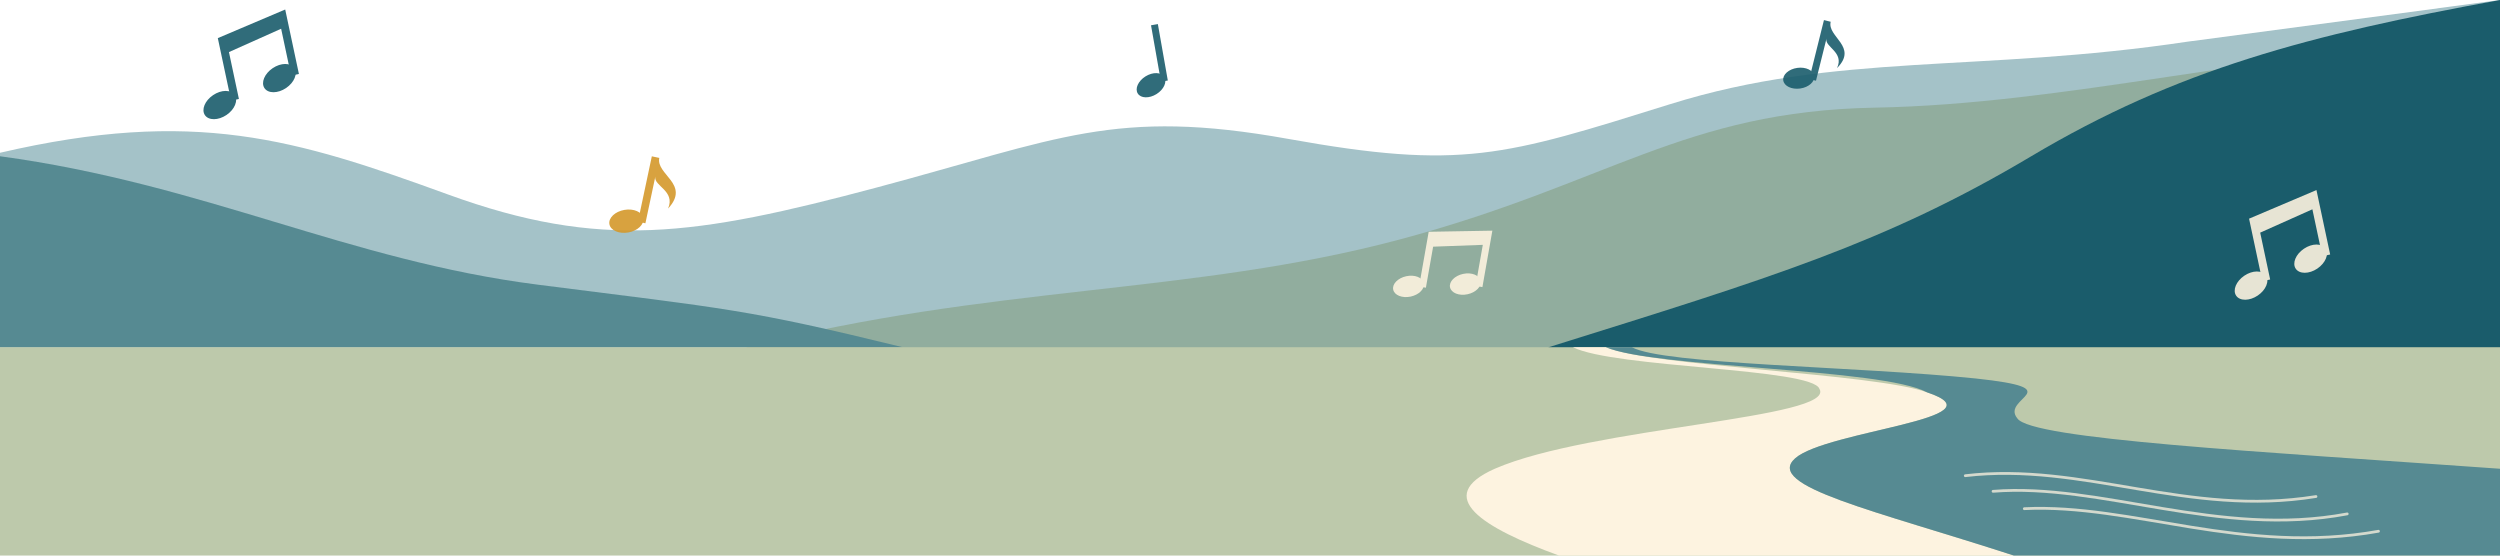
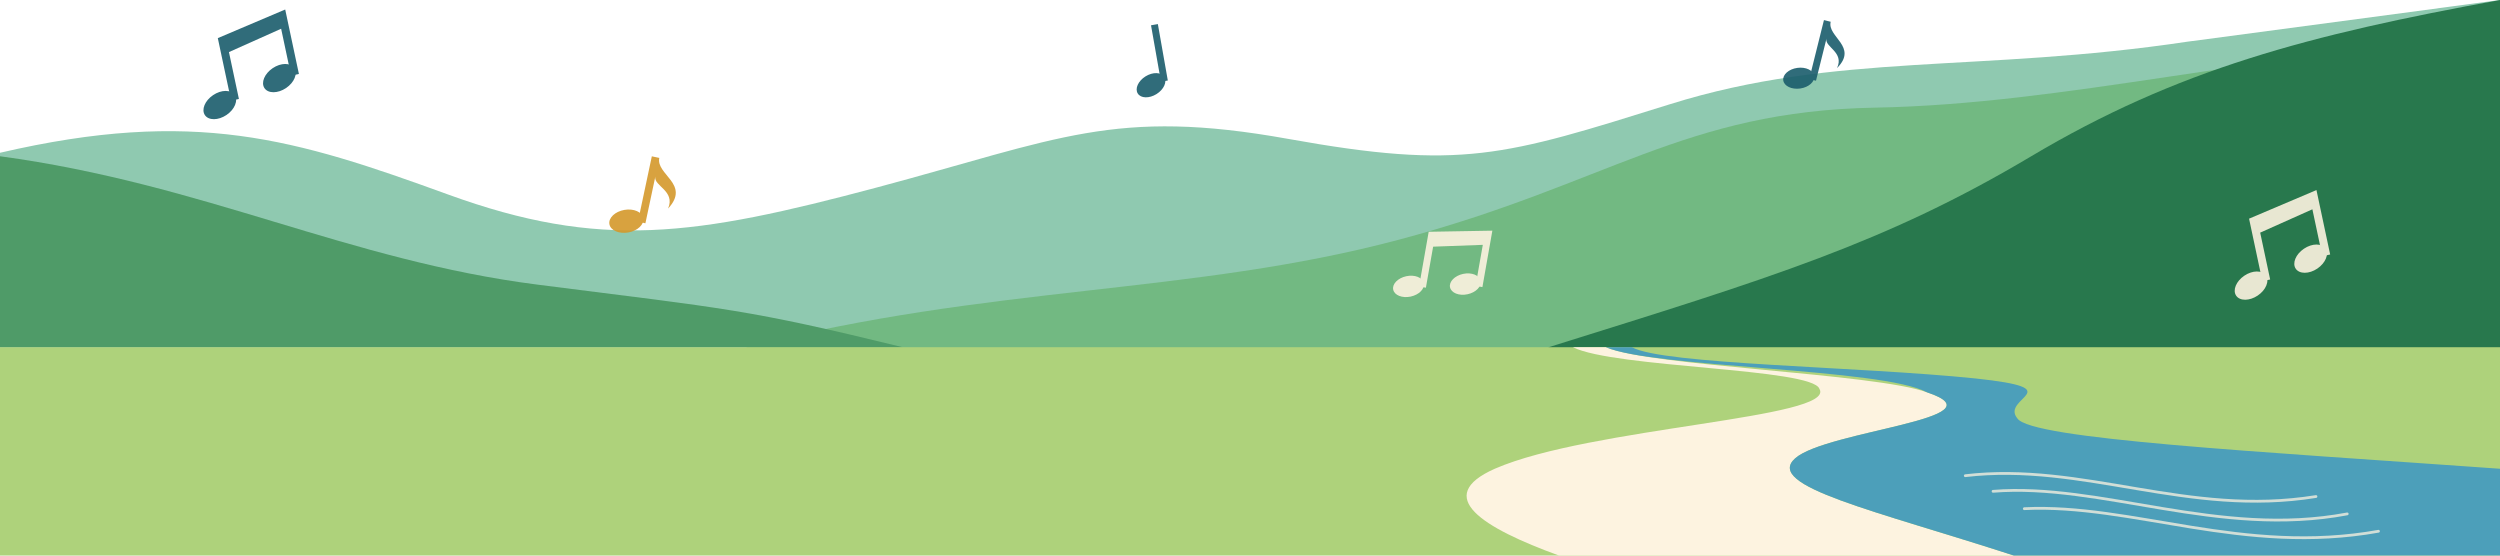
<svg xmlns="http://www.w3.org/2000/svg" viewBox="0 0 1440 320" fill="none">
  <defs>
    <g id="quarter" fill="currentColor">
      <ellipse cx="10" cy="39" rx="9" ry="6" transform="rotate(-22 10 39)" />
      <path d="M16 5h4v33h-4z" />
    </g>
    <g id="eighth" fill="currentColor">
      <ellipse cx="10" cy="39" rx="9" ry="6" transform="rotate(-22 10 39)" />
      <path d="M16 3h4v35h-4zM20 3c0 9 19 10 10 25 2-10-10-10-10-15z" />
    </g>
    <g id="paired" fill="currentColor">
      <ellipse cx="10" cy="40" rx="9" ry="6" transform="rotate(-22 10 40)" />
      <ellipse cx="42" cy="33" rx="9" ry="6" transform="rotate(-22 42 33)" />
      <path d="M16 7 52 0v33h-4V9L20 15v24h-4z" />
    </g>
  </defs>
-   <path fill="#a4c2c8" d="M0 88C112 62 170 80 258 112S400 136 505 108 642 62 742 80 866 90 962 60 1140 42 1260 24L1440 0V224H0Z" />
-   <path fill="#91ad9e" d="M430 200C570 164 686 170 806 138S970 64 1080 62 1300 30 1440 22V224H430Z" />
-   <path fill="#568a92" d="M0 90C118 106 200 150 310 164S430 178 520 200H0Z" />
-   <path fill="#1a5c6b" d="M892 200C1020 160 1086 140 1170 90S1330 20 1440 0V224H892Z" />
-   <path fill="#bdc9ab" d="M0 200H1440V320H0Z" />
+   <path fill="#8fc9b0" d="M0 88C112 62 170 80 258 112S400 136 505 108 642 62 742 80 866 90 962 60 1140 42 1260 24L1440 0V224H0Z" />
+   <path fill="#72b982" d="M430 200C570 164 686 170 806 138S970 64 1080 62 1300 30 1440 22V224H430Z" />
+   <path fill="#4f9b68" d="M0 90C118 106 200 150 310 164S430 178 520 200H0Z" />
+   <path fill="#28784d" d="M892 200C1020 160 1086 140 1170 90S1330 20 1440 0V224H892Z" />
+   <path fill="#aed27b" d="M0 200H1440V320H0Z" />
  <path fill="#fdf3e0" d="M906 200C930 212 1044 212 1048 224 1058 241 916 246 861 270 825 286 854 304 898 320H1160C1080 294 1016 280 1034 264 1052 248 1155 241 1110 226 1080 215 950 211 925 200Z" />
-   <path fill="#568a92" d="M925 200C953 212 1084 212 1110 226 1155 241 1052 248 1034 264 1016 280 1080 294 1160 320H1440V270C1300 260 1170 253 1162 241 1152 229 1194 224 1138 218 1070 211 958 210 940 200Z" />
+   <path fill="#4c9fba" d="M925 200C953 212 1084 212 1110 226 1155 241 1052 248 1034 264 1016 280 1080 294 1160 320H1440V270C1300 260 1170 253 1162 241 1152 229 1194 224 1138 218 1070 211 958 210 940 200Z" />
  <g stroke="#fdf3e0" stroke-width="1.6" stroke-linecap="round" opacity=".75">
    <path d="M1132 274C1200 266 1260 298 1334 286" />
    <path d="M1148 283C1210 278 1278 310 1352 296" />
    <path d="M1166 293C1228 290 1292 320 1370 306" />
  </g>
  <g opacity=".9">
    <use href="#paired" color="#1a5c6b" transform="translate(110 12) rotate(-12 26 23) scale(1.15)" />
    <use href="#eighth" color="#d4982a" transform="translate(354 86) rotate(12 16 22) scale(1.1)" />
    <use href="#quarter" color="#1a5c6b" transform="translate(650 10) rotate(-10 12 22)" />
    <use href="#paired" color="#fdf3e0" transform="translate(804 128) rotate(10 26 23)" />
    <use href="#eighth" color="#1a5c6b" transform="translate(1030 8) rotate(14 16 22)" />
    <use href="#paired" color="#fdf3e0" transform="translate(1280 116) rotate(-12 26 23) scale(1.15)" />
  </g>
</svg>
